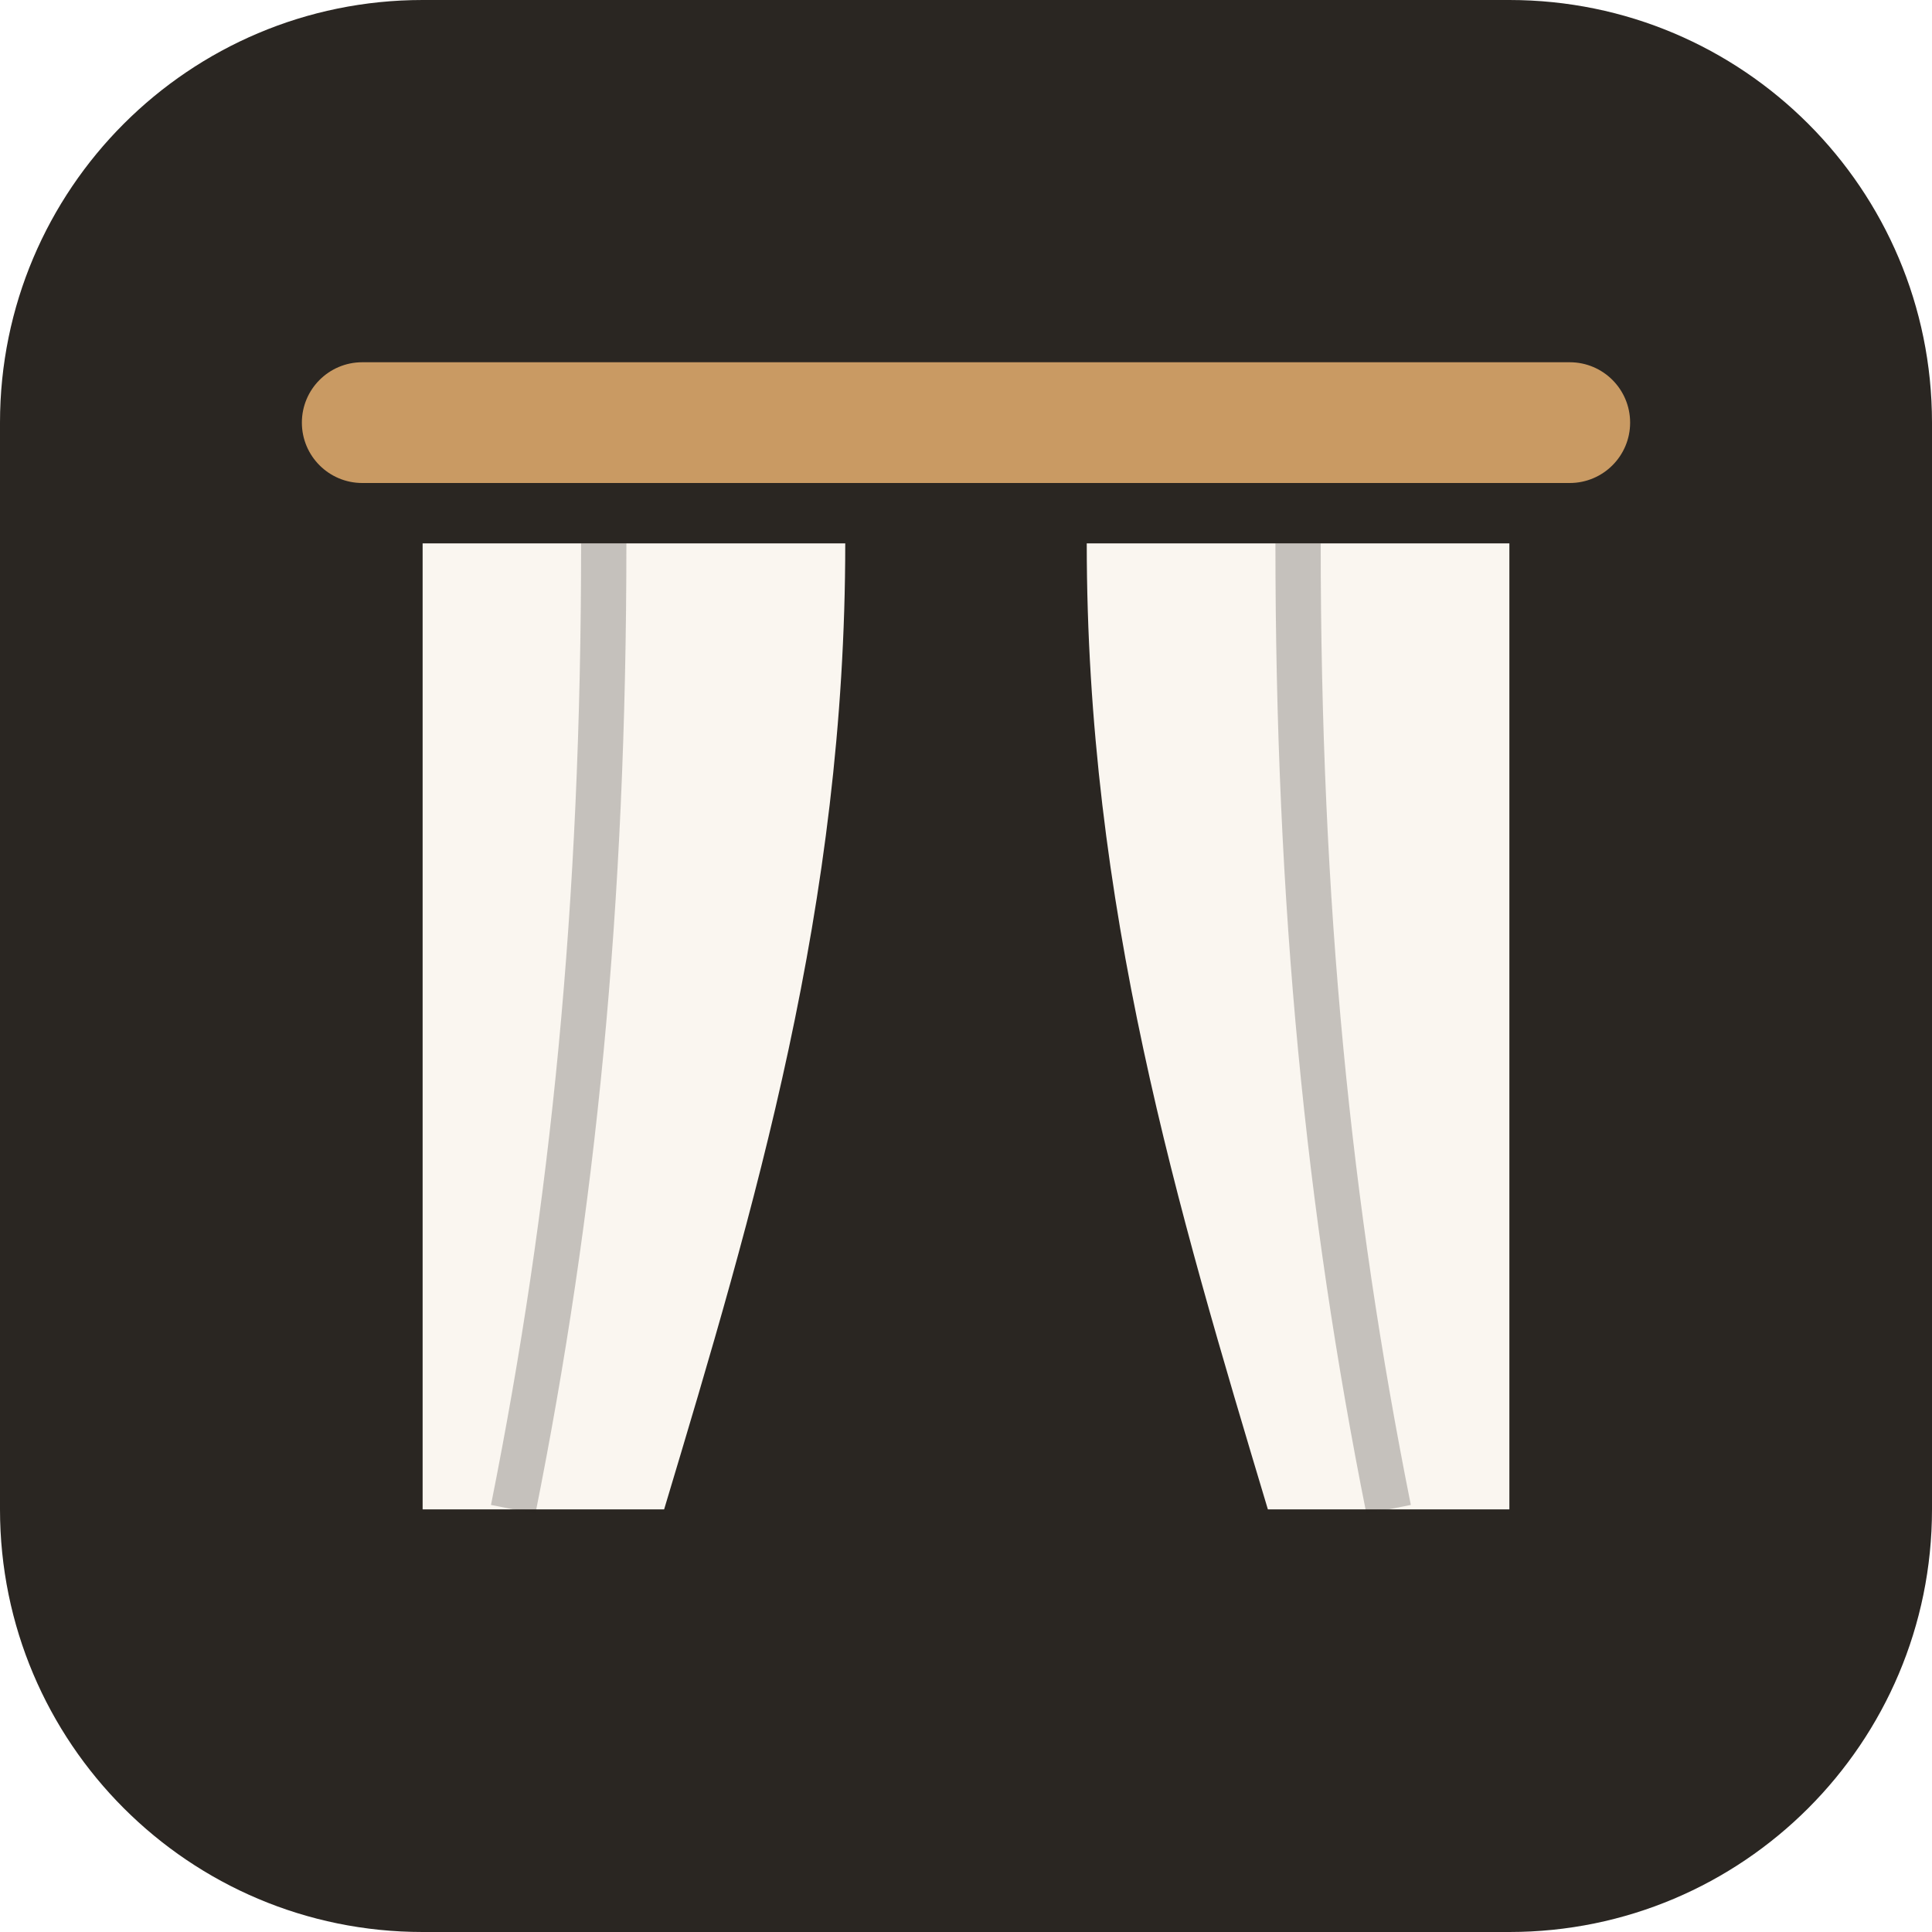
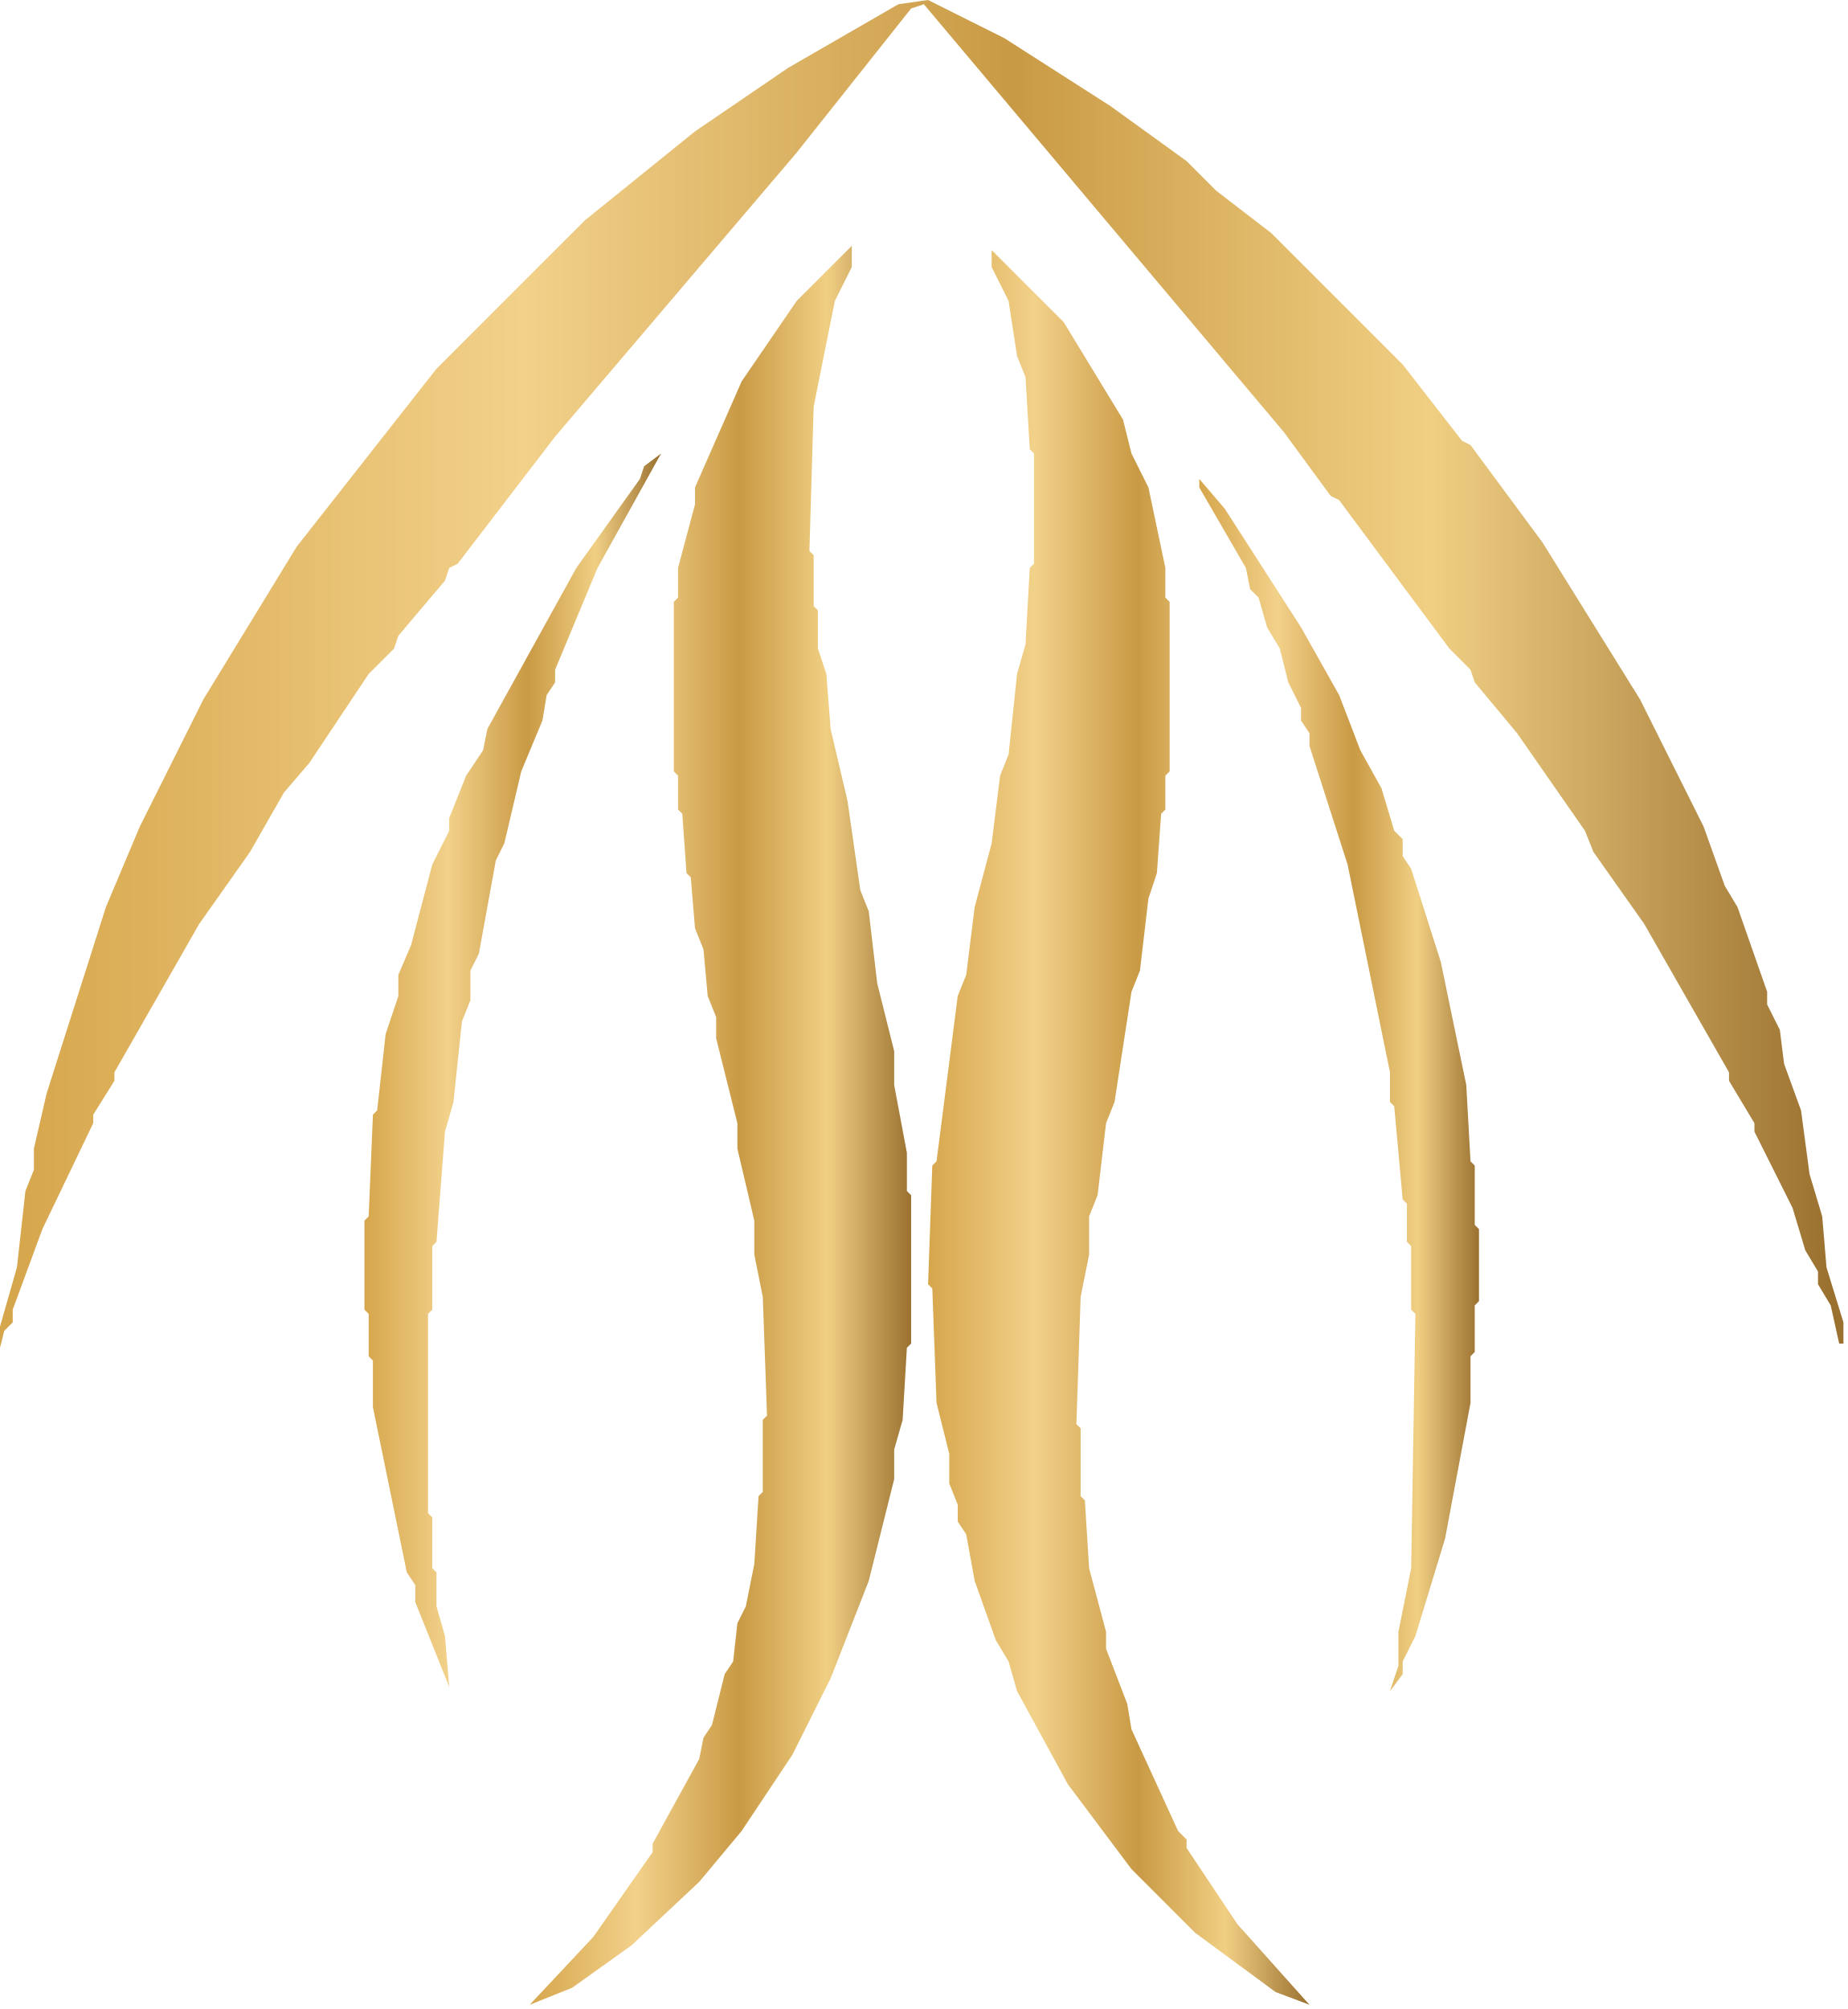
- <svg xmlns="http://www.w3.org/2000/svg" viewBox="0 0 64 64">
-   <rect width="64" height="64" rx="14" fill="#2a2622" />
-   <rect x="10" y="12" width="44" height="4" rx="2" fill="#c99a63" />
-   <path d="M14 18h14c0 12-3 22-6 32h-8z" fill="#faf6f0" />
-   <path d="M50 18H36c0 12 3 22 6 32h8z" fill="#faf6f0" />
-   <path d="M20 18c0 12-1 22-3 32M43 18c0 12 1 22 3 32" stroke="#2a2622" stroke-opacity=".25" stroke-width="1.5" fill="none" />
+ <svg xmlns="http://www.w3.org/2000/svg" viewBox="0 0 436 474" role="img" aria-label="Premium Curtains gold emblem">
+   <defs>
+     <linearGradient id="gold" x1="0%" y1="0%" x2="100%" y2="0%">
+       <stop offset="0%" stop-color="#D6A64C" />
+       <stop offset="28%" stop-color="#F2D18A" />
+       <stop offset="55%" stop-color="#C99A45" />
+       <stop offset="78%" stop-color="#F0CF83" />
+       <stop offset="100%" stop-color="#9B7130" />
+     </linearGradient>
+   </defs>
+   <g fill="url(#gold)" stroke="none">
+     <path d="M 283 113 L 283 115 L 294 134 L 295 139 L 297 141 L 299 148 L 302 153 L 304 161 L 307 167 L 307 170 L 309 173 L 309 176 L 318 204 L 328 253 L 328 260 L 329 261 L 331 283 L 332 284 L 332 293 L 333 294 L 333 309 L 334 310 L 333 370 L 330 385 L 330 393 L 328 399 L 331 395 L 331 392 L 334 386 L 341 363 L 347 331 L 347 320 L 348 319 L 348 308 L 349 307 L 349 290 L 348 289 L 348 275 L 347 274 L 346 256 L 340 227 L 333 205 L 331 202 L 331 198 L 329 196 L 326 186 L 321 177 L 316 164 L 307 148 L 289 120 Z" />
+     <path d="M 156 107 L 152 110 L 151 113 L 136 134 L 115 172 L 114 177 L 110 183 L 106 193 L 106 196 L 102 204 L 97 223 L 94 230 L 94 235 L 91 244 L 89 262 L 88 263 L 87 287 L 86 288 L 86 309 L 87 310 L 87 320 L 88 321 L 88 332 L 96 371 L 98 374 L 98 378 L 106 398 L 105 386 L 103 379 L 103 371 L 102 370 L 102 358 L 101 357 L 101 310 L 102 309 L 102 294 L 103 293 L 105 267 L 107 260 L 109 241 L 111 236 L 111 229 L 113 225 L 117 203 L 119 199 L 123 182 L 128 170 L 129 164 L 131 161 L 131 158 L 141 134 Z" />
+     <path d="M 234 59 L 234 63 L 238 71 L 240 84 L 242 89 L 243 106 L 244 107 L 244 133 L 243 134 L 242 152 L 240 159 L 238 178 L 236 183 L 234 199 L 230 214 L 228 230 L 226 235 L 221 274 L 220 275 L 219 303 L 220 304 L 221 331 L 224 343 L 224 350 L 226 355 L 226 359 L 228 362 L 230 373 L 235 387 L 238 392 L 240 399 L 252 421 L 267 441 L 282 456 L 301 470 L 309 473 L 292 454 L 280 436 L 280 434 L 278 432 L 267 408 L 266 402 L 261 389 L 261 385 L 257 370 L 256 354 L 255 353 L 255 337 L 254 336 L 255 306 L 257 296 L 257 287 L 259 282 L 261 265 L 263 260 L 267 234 L 269 229 L 271 212 L 273 206 L 274 192 L 275 191 L 275 183 L 276 182 L 276 142 L 275 141 L 275 134 L 271 115 L 267 107 L 265 99 L 251 76 Z" />
+     <path d="M 201 58 L 188 71 L 175 90 L 164 115 L 164 119 L 160 134 L 160 141 L 159 142 L 159 182 L 160 183 L 160 191 L 161 192 L 162 206 L 163 207 L 164 219 L 166 224 L 167 235 L 169 240 L 169 245 L 174 265 L 174 271 L 178 288 L 178 296 L 180 306 L 181 334 L 180 335 L 180 352 L 179 353 L 178 369 L 176 379 L 174 383 L 173 392 L 171 395 L 168 407 L 166 410 L 165 415 L 154 435 L 154 437 L 140 457 L 125 473 L 135 469 L 149 459 L 165 444 L 175 432 L 187 414 L 196 396 L 205 373 L 211 349 L 211 342 L 213 335 L 214 318 L 215 317 L 215 282 L 214 281 L 214 272 L 211 256 L 211 248 L 207 232 L 205 215 L 203 210 L 200 189 L 196 172 L 195 159 L 193 153 L 193 144 L 192 143 L 192 131 L 191 130 L 192 96 L 197 71 L 201 63 Z" />
+     <path d="M 0 313 L 0 318 L 1 314 L 3 312 L 3 309 L 10 290 L 22 265 L 22 263 L 27 255 L 27 253 L 47 218 L 59 201 L 67 187 L 73 180 L 87 159 L 93 153 L 94 150 L 105 137 L 106 134 L 108 133 L 131 103 L 188 36 L 215 2 L 218 1 L 303 102 L 314 117 L 316 118 L 342 153 L 347 158 L 348 161 L 358 173 L 374 196 L 376 201 L 388 218 L 408 253 L 408 255 L 414 265 L 414 267 L 423 285 L 426 295 L 429 300 L 429 303 L 432 308 L 434 317 L 435 317 L 435 312 L 431 299 L 430 287 L 427 277 L 425 262 L 421 251 L 420 243 L 417 237 L 417 234 L 410 214 L 407 209 L 402 195 L 387 165 L 364 128 L 347 105 L 345 104 L 331 86 L 300 55 L 287 45 L 280 38 L 262 25 L 237 9 L 219 0 L 212 1 L 186 16 L 164 31 L 138 52 L 103 87 L 70 129 L 48 165 L 33 195 L 25 214 L 11 258 L 8 271 L 8 276 L 6 281 L 4 299 Z" />
+   </g>
</svg>
